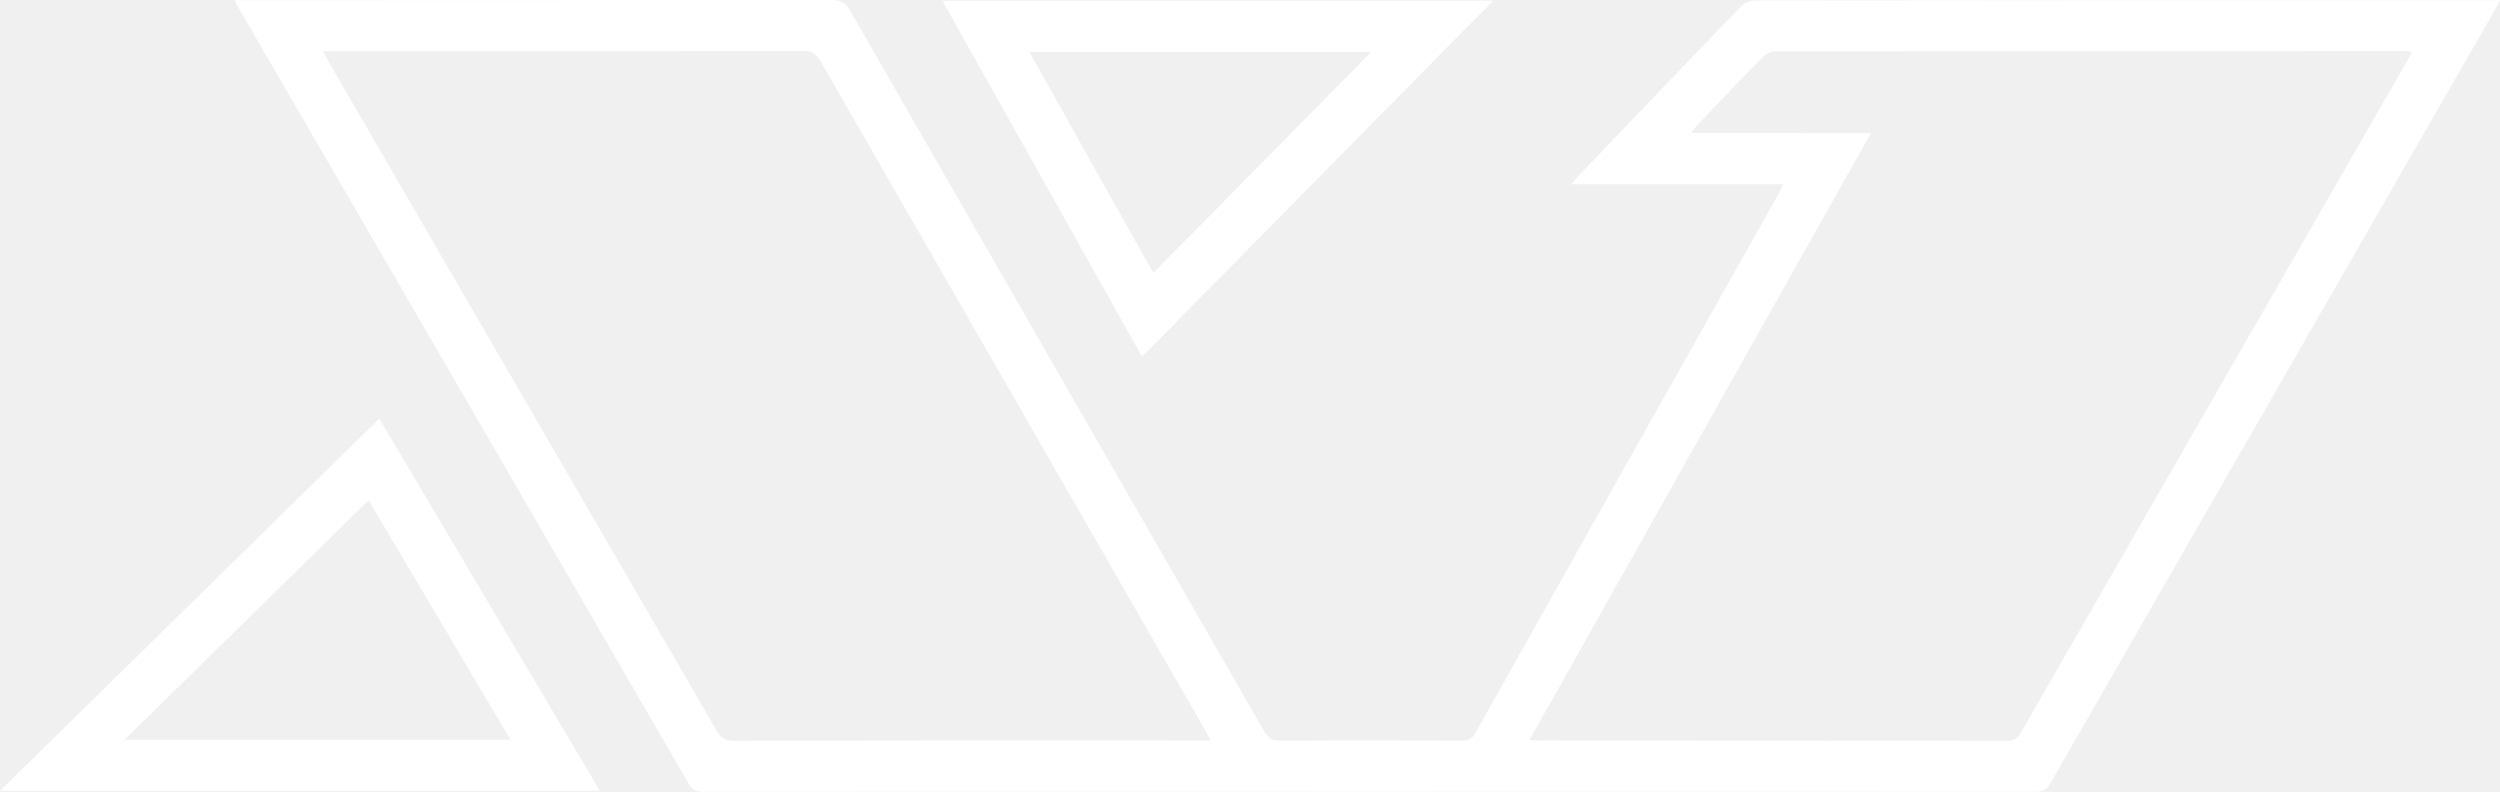
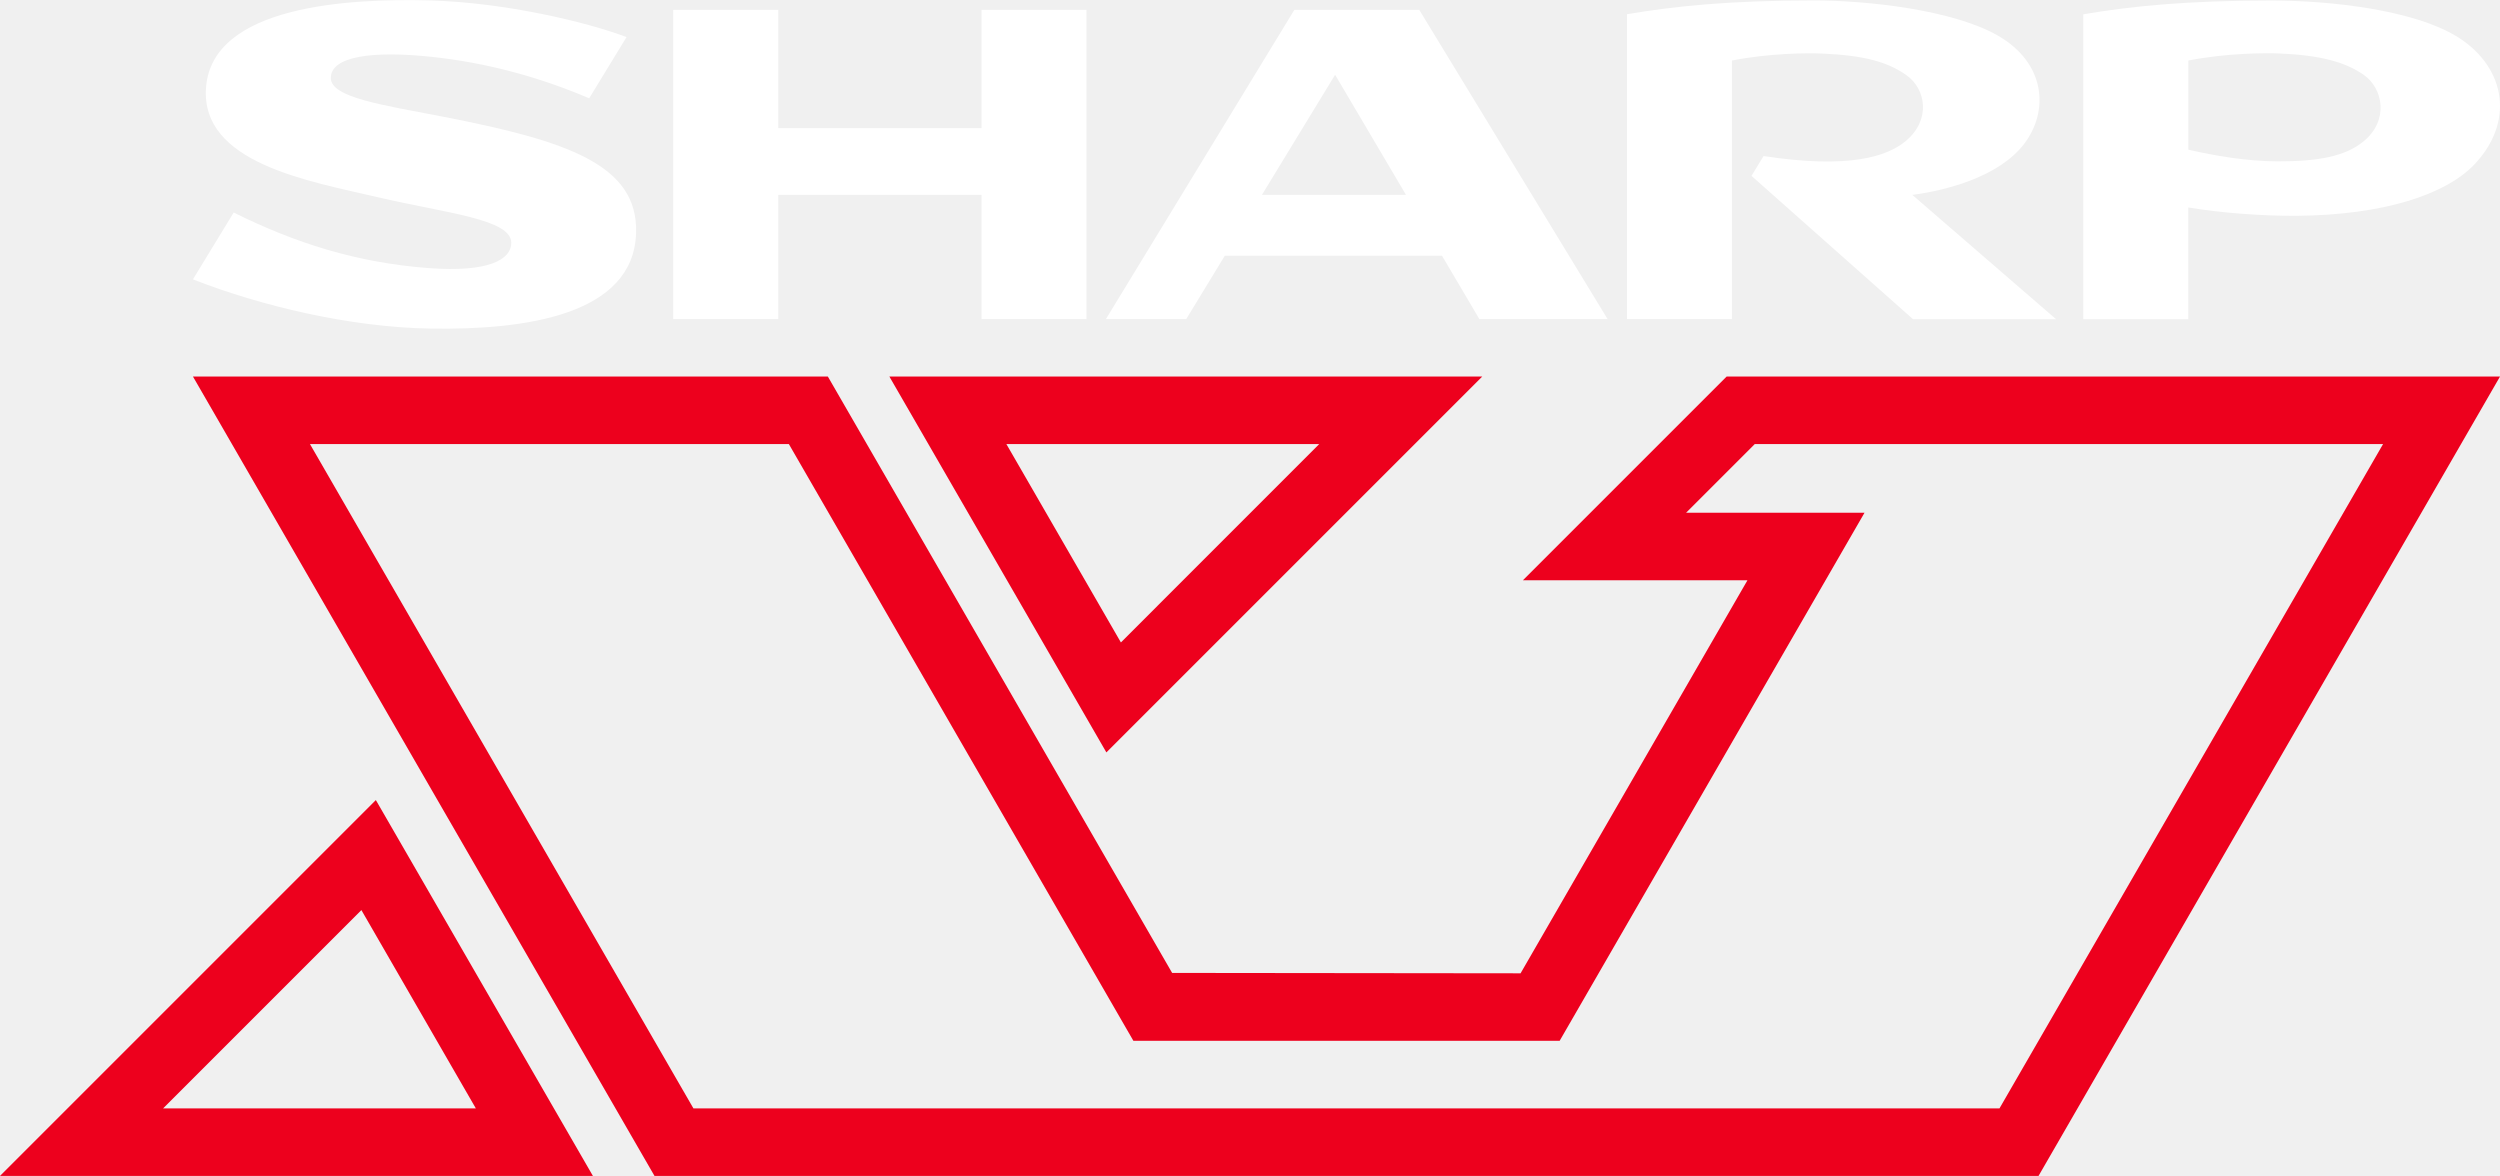
- <svg xmlns="http://www.w3.org/2000/svg" id="Warstwa_1" data-name="Warstwa 1" viewBox="0 0 1168.62 370.12">
-   <path d="M-221.49,66h6.2q136.5,0,273-.1c4.19,0,6.41,1.2,8.53,4.89q96.69,168.5,193.56,336.91c1.93,3.35,3.92,4.5,7.74,4.47,28.17-.17,56.33-.12,84.49-.05,2.88,0,4.76-.46,6.37-3.33q71-126.51,142.21-252.9c.56-1,1-2,1.91-3.84H403.45c1.69-2,2.54-3.17,3.52-4.19q37.65-39.39,75.41-78.68a10.46,10.46,0,0,1,6.72-3.05q172.24-.22,344.47-.13h3.93c-1,1.91-1.68,3.3-2.44,4.63Q731.11,251.38,627.24,432.18c-1.81,3.16-3.84,3.84-7.12,3.84q-311.22-.09-622.45,0c-3.11,0-5.06-.65-6.77-3.59Q-114.13,251.14-219.36,70C-219.93,69-220.44,68-221.49,66Zm764.92,62.14L383.82,411.84c2,.1,3.22.23,4.47.23q109.48,0,219,.11c3.49,0,4.93-1.52,6.44-4.15q89.94-156.51,180-313c.87-1.51,1.66-3.08,2.68-5-1.56-.13-2.38-.26-3.2-.26q-147.21,0-294.42.1a9.31,9.31,0,0,0-5.9,2.7c-10.51,10.69-20.83,21.58-31.18,32.43a34,34,0,0,0-2.24,3.08ZM-180.19,89.82c1.3,2.36,2.18,4.08,3.15,5.76Q-86.56,251.47,3.85,407.4c2,3.39,4,4.79,8.09,4.78q108.45-.21,216.91-.1h5.9c-1.24-2.36-2-4-2.91-5.52q-89.75-156-179.41-312.09c-2-3.49-4.1-4.75-8.12-4.74q-109.45.18-218.92.09Z" transform="translate(331.12 -65.9)" fill="white" />
-   <path d="M-153.81,261.57l103.07,174H-331.12Zm-5,38.15-114.12,112H-92.46Z" transform="translate(331.12 -65.9)" fill="white" />
-   <path d="M109.4,66.23H366.85C311.92,121.93,257.6,177,202.72,232.63ZM208,193.49,309.86,90.18H150.06Z" transform="translate(331.12 -65.9)" fill="white" />
+ <svg xmlns="http://www.w3.org/2000/svg" version="1.1" id="Layer_1" x="0px" y="0px" viewBox="0 0 3840 1806.2" style="enable-background:new 0 0 3840 1806.2;" xml:space="preserve">
+   <defs id="defs35" />
+   <style type="text/css" id="style2">
+ 	.st0{fill:#ED001D;}
+ 	.st1{fill:#FFFFFF;}
+ </style>
+   <g id="g30">
+     <g id="g18" style="fill:#ffffff;fill-opacity:1">
+       <g id="g16" style="fill:#ffffff;fill-opacity:1">
+         <g id="g14" style="fill:#ffffff;fill-opacity:1">
+           <g id="g9277_11_" transform="matrix(0,1.54597,1.54597,0,415.6706,649.3315)" style="fill:#ffffff;fill-opacity:1">
+             <path id="path9279_11_" d="M-292.7,706.3V504.4h-117.5V400H-103v104.4h-123.4v201.9H-103v104.3h-307.2V706.3H-292.7" style="fill:#ffffff;fill-opacity:1" />
+           </g>
+           <g id="g9281_11_" transform="matrix(0,1.54597,1.54597,0,451.8927,657.9518)" style="fill:#ffffff;fill-opacity:1">
+             <path id="path9283_11_" d="M-232,961.5l-119.3,72.7l119.3,70.4V961.5 M-415.8,993.7l307.2-187.2v79.8l-62.9,38.3v215.8       l62.9,37.1v127.4l-307.2-187.1V993.7" style="fill:#ffffff;fill-opacity:1" />
+           </g>
+           <g id="g9285_11_" transform="matrix(0,1.54597,1.54597,0,550.3509,651.3691)" style="fill:#ffffff;fill-opacity:1">
+             <path id="path9287_11_" d="M-278.4,1655.1c-32.6,24.9-80.3,21.5-107.6-26.2c-25.5-44.5-34.9-129.4-34.9-182.4       c0-84.9,5.8-139.5,13.7-186h302.9v104.3h-256.9c-7.4,37.6-7.6,75.7-6.9,90c1.8,41.4,8.3,64.7,21.5,83.4       c13.7,19.3,44.1,24.5,65.2-0.5c15.7-18.7,28.1-56.7,15.1-141.5l19.7-12l142.4,160.5v142.1L-227.7,1544       C-232.2,1578.3-245.9,1630.3-278.4,1655.1" style="fill:#ffffff;fill-opacity:1" />
+           </g>
+           <g id="g9289_11_" transform="matrix(0,1.54597,1.54597,0,346.1174,647.8612)" style="fill:#ffffff;fill-opacity:1">
+             <path id="path9291_11_" d="M-303.1,216.3c-11.7-60.3-19-111.5-38.5-111.5c-21.6,0-27.2,41.4-21,100.1       c5.9,55.5,20.4,107.8,41.2,156.6l-60.8,37.1c-15-39.4-34.3-120.7-36.4-194.5c-2.3-80.9,4.9-217.4,86.7-223.3       C-257.2-24.6-239.3,82-223,152c15.9,68.2,21.6,132.1,45.2,132.1c16.6,0,29.6-22.5,25.1-82.1c-5.4-71.8-25-132.8-55.2-193.7       l66.4-40.5c26.4,67.5,47.6,156.1,48.9,235.9c1.6,94.9-13.7,202-95,204.4C-255.4,410.2-279.1,339.9-303.1,216.3" style="fill:#ffffff;fill-opacity:1" />
+           </g>
+           <g id="g9293_11_" transform="matrix(0,1.54597,1.54597,0,594.1853,651.0413)" style="fill:#ffffff;fill-opacity:1">
+             <path id="path9295_11_" d="M-280.7,1964c14.8-18,20-44.4,19.9-85.9c-0.1-30.7-5.7-62.4-11.6-88.2H-361       c-7.4,37.6-7.6,76.4-7,90.6c1.8,41.6,8.8,65.9,21.5,84C-333.2,1983.2-301.6,1989.5-280.7,1964 M-385.7,2055.2       c-25.2-42.5-34.9-122-34.9-183.1c0-84.9,5.8-140.2,13.7-186.6h302.9v104.3h-111c5.4,32.3,8.5,72.7,8.3,107.7       c-0.7,85.4-20.8,148.8-52.2,177.7C-303.7,2116.3-357.8,2102.5-385.7,2055.2" style="fill:#ffffff;fill-opacity:1" />
+           </g>
+         </g>
+       </g>
+     </g>
+     <g id="g28">
+       <g id="g24">
+         <path class="st0" d="M577.3,1228.9L0,1806.2h910.7L577.3,1228.9z M555.1,1397.9l175.8,304.6H250.5L555.1,1397.9z" id="path20" />
+         <path class="st0" d="M1366.1,578.4l333.3,577.3l577.3-577.3H1366.1z M1545.8,682.1h480.5l-304.6,304.7L1545.8,682.1z" id="path22" />
+       </g>
+       <path class="st0" d="M2652.1,578.4l-312.9,312.9h344.9L2335.6,1495l-535.2-0.6l-528.8-916H296.4l708.9,1227.8h2125.9L3840,578.4    L2652.1,578.4z M3071.2,1702.5H1065.1l-589-1020.4h735.6l529.2,916.6h654.7l468.3-811.1h-274.1l105.5-105.5h965.1L3071.2,1702.5z" id="path26" />
+     </g>
+   </g>
</svg>
